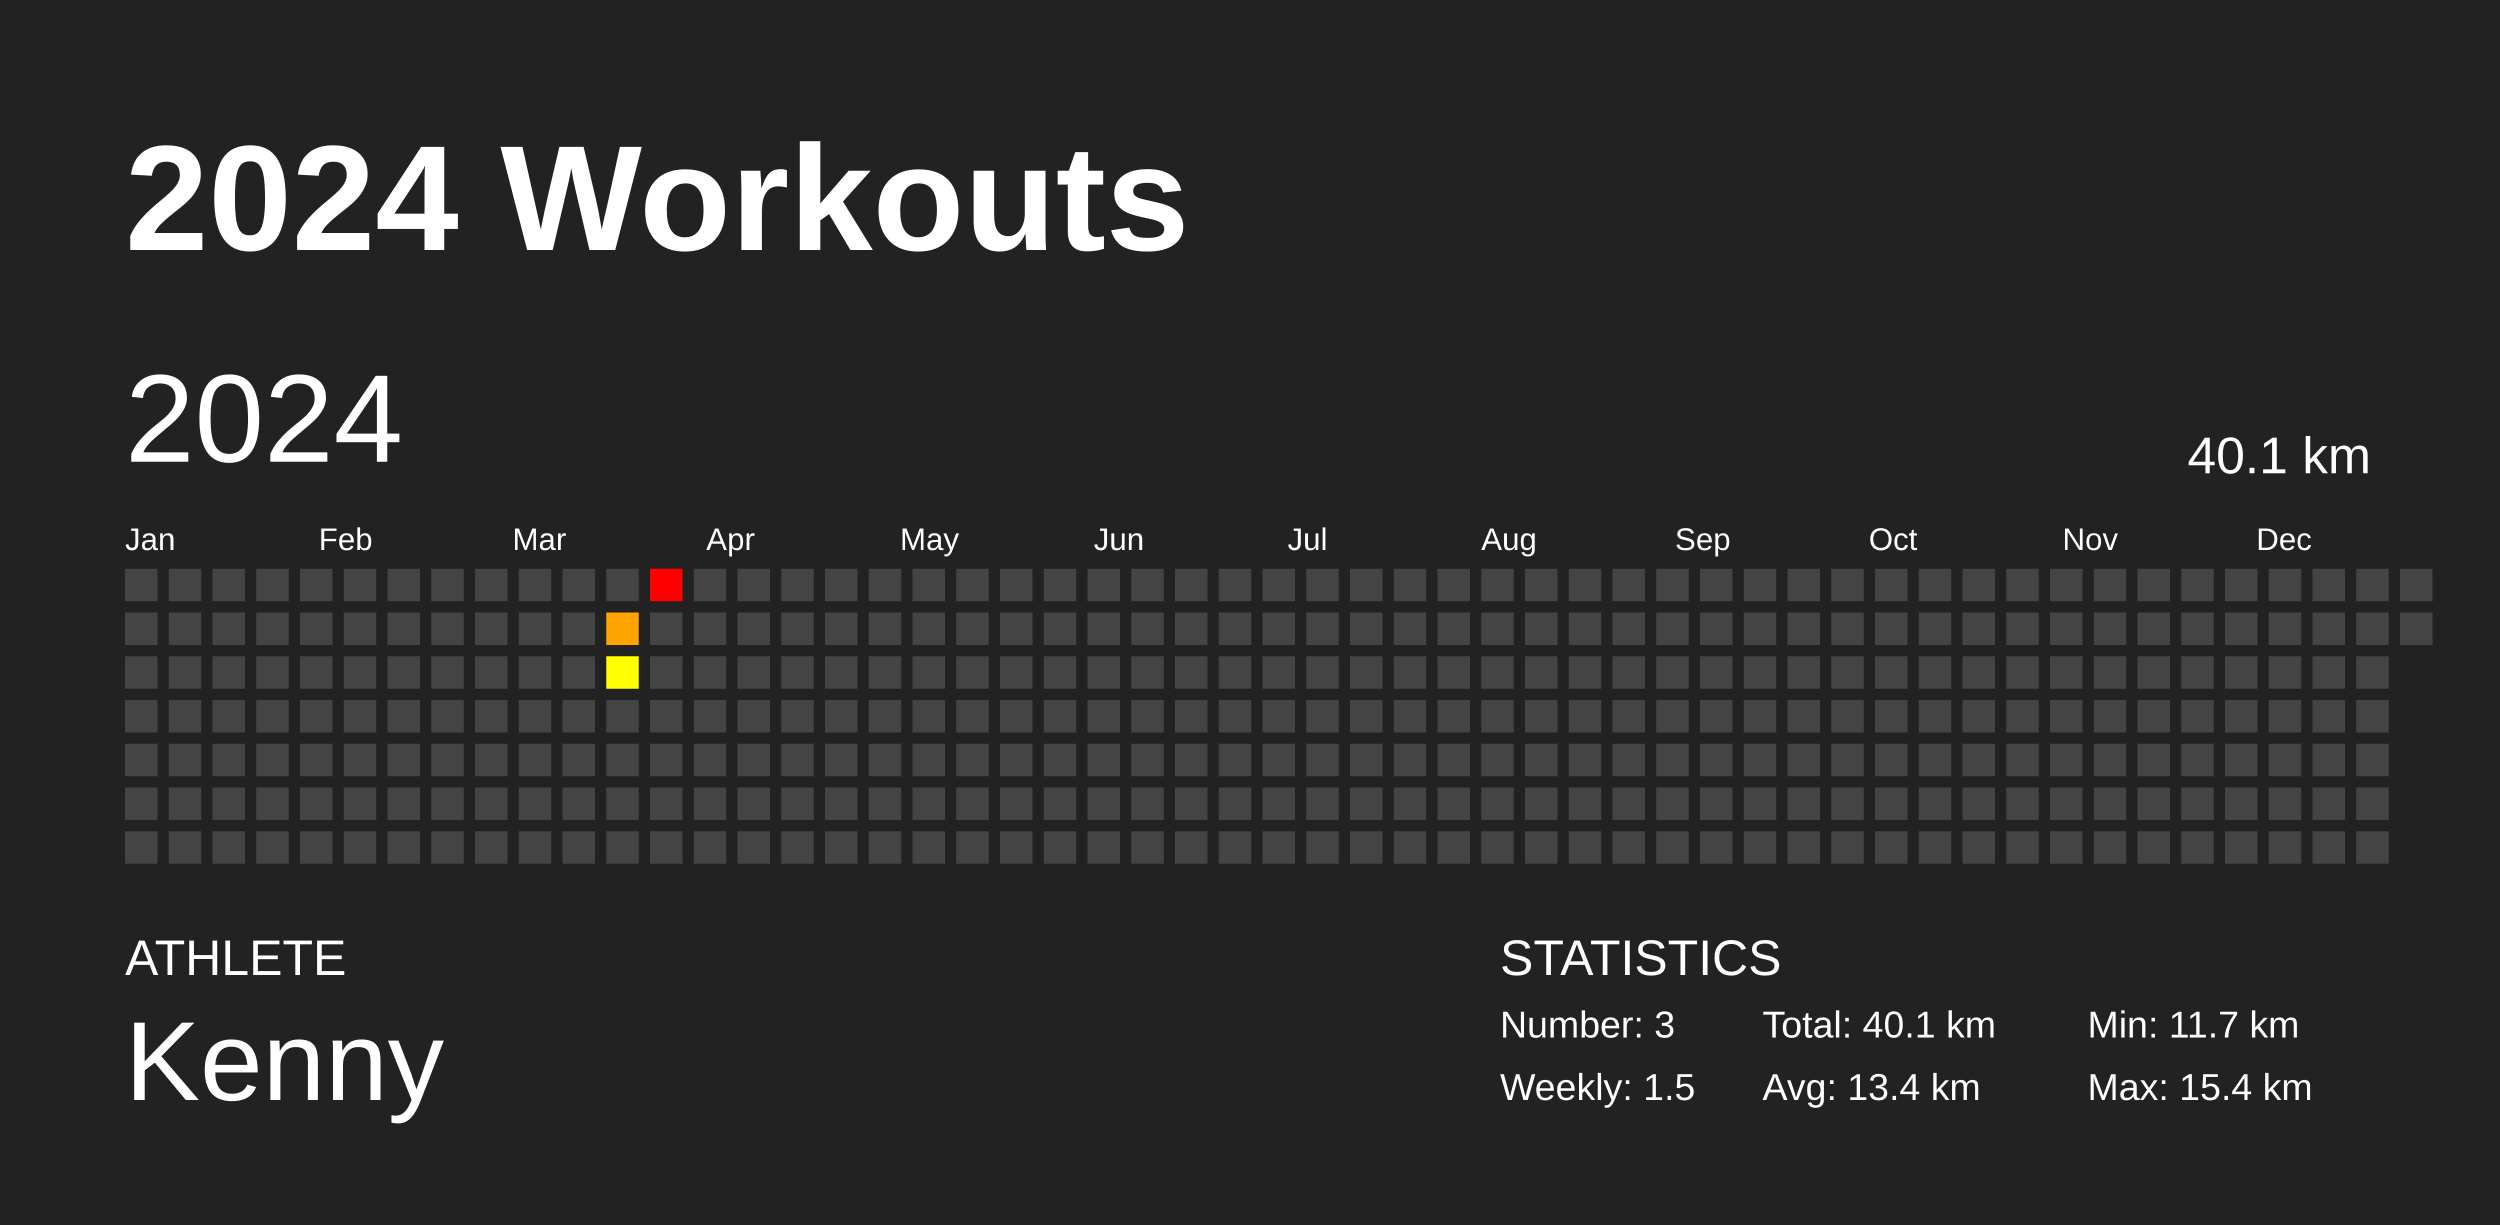
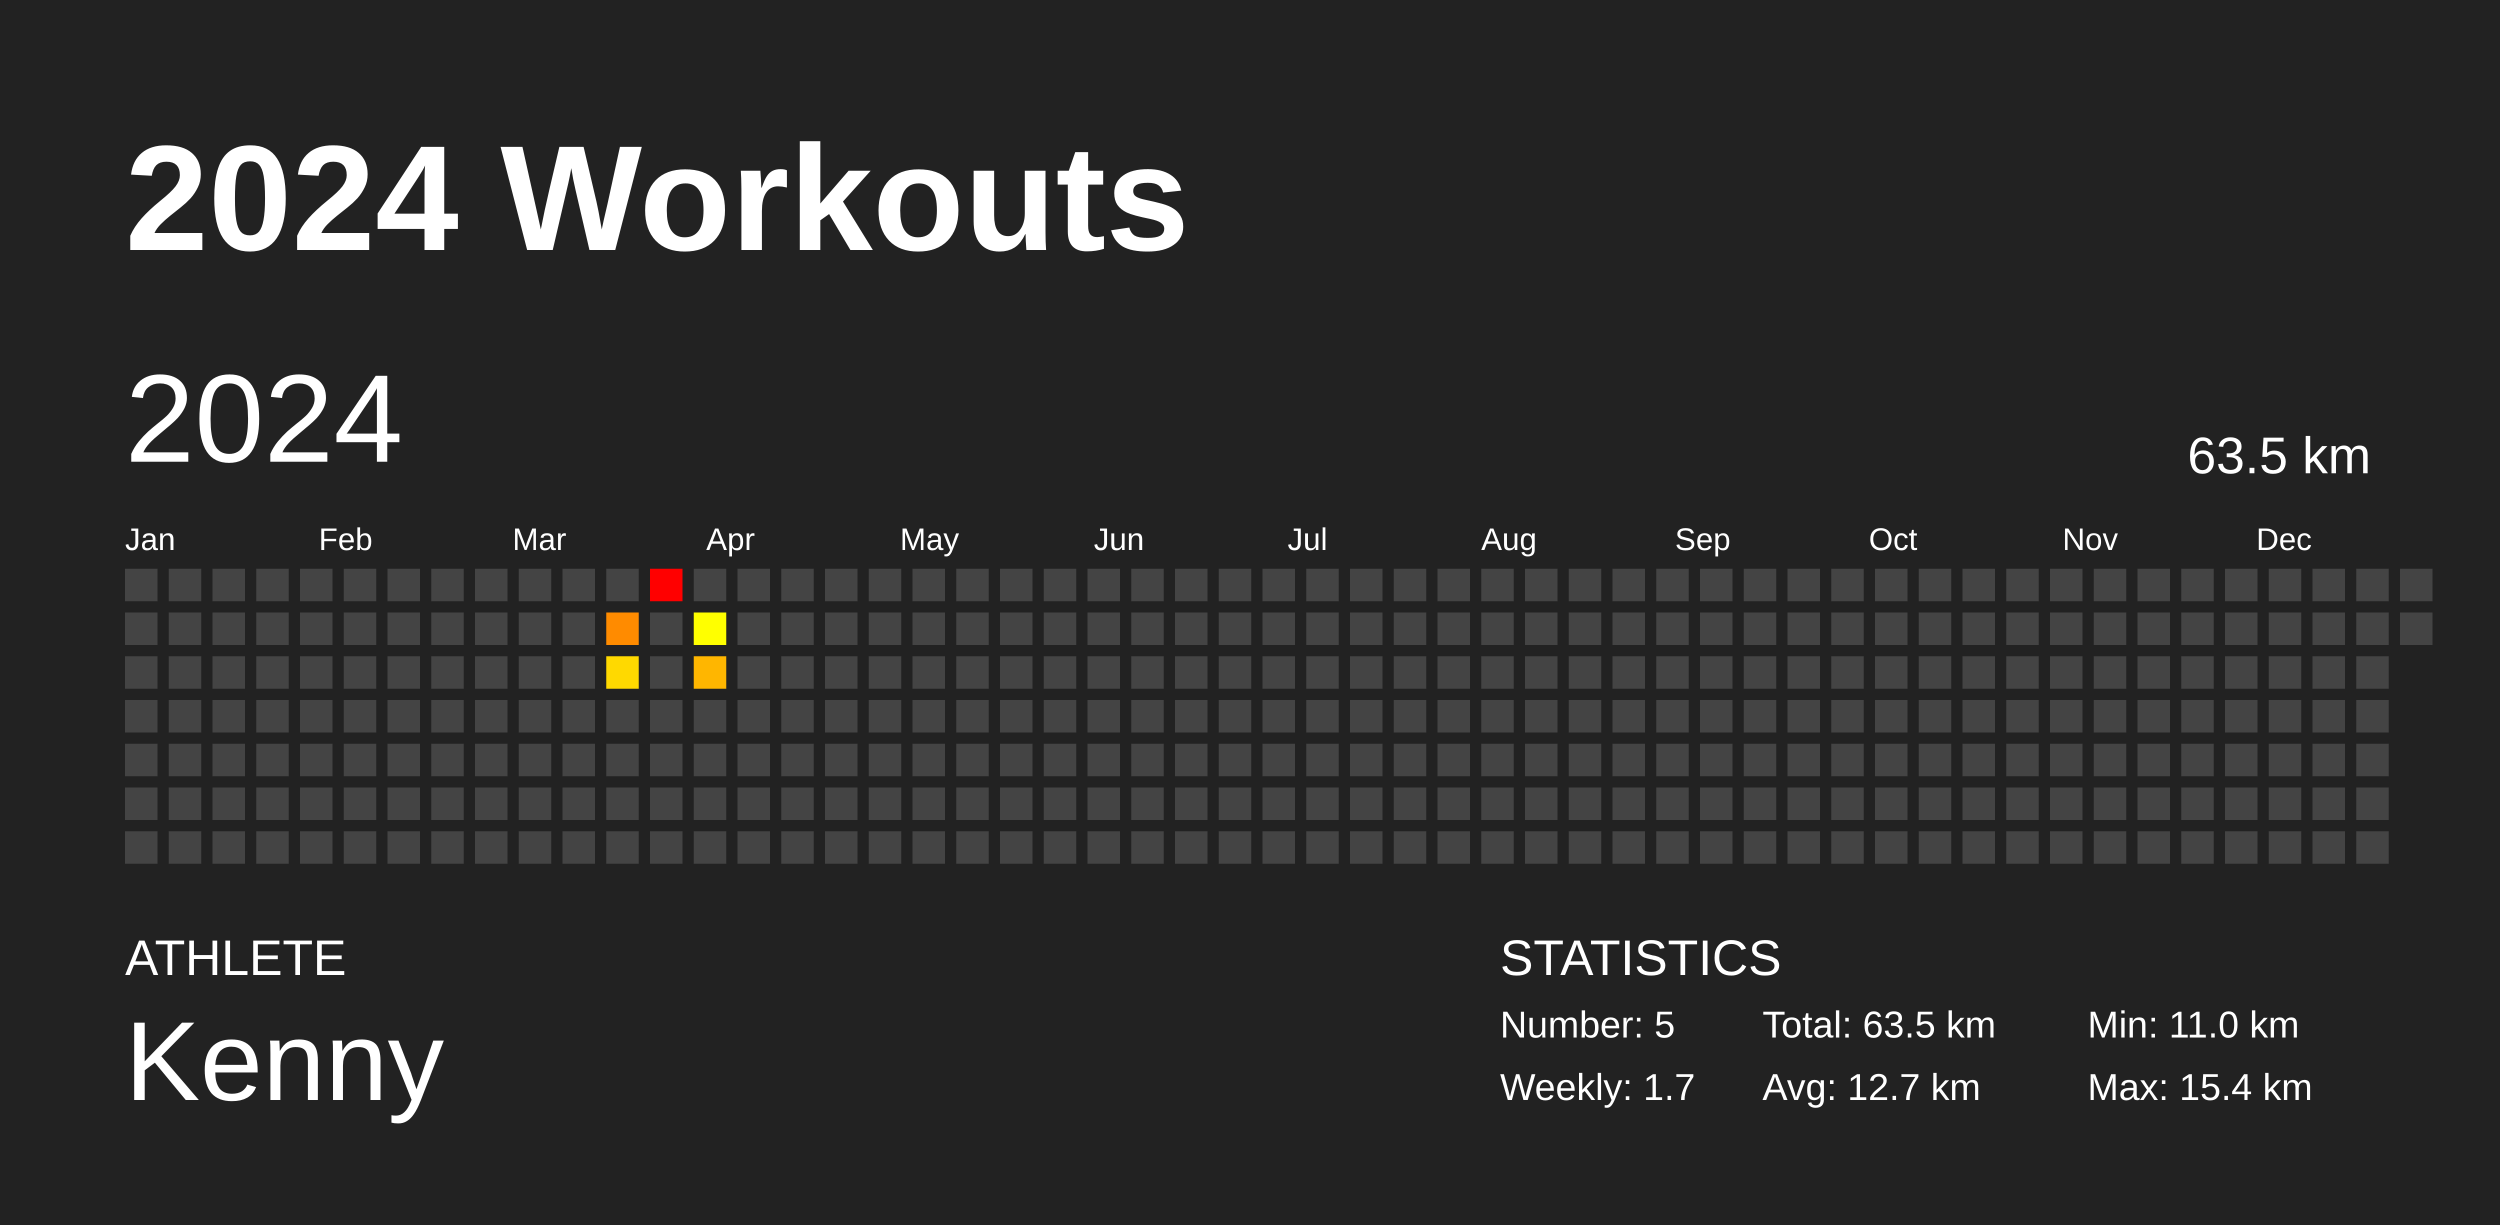
<svg xmlns="http://www.w3.org/2000/svg" baseProfile="full" height="98mm" version="1.1" viewBox="0,0,200,98" width="200mm">
  <defs />
  <rect fill="#222222" height="98" width="200" x="0" y="0" />
  <text fill="#FFFFFF" style="font-size:12px; font-family:Arial; font-weight:bold;" x="10" y="20">2024 Workouts</text>
  <text fill="#FFFFFF" style="font-size:4px; font-family:Arial" x="10" y="78">ATHLETE</text>
  <text fill="#FFFFFF" style="font-size:9px; font-family:Arial" x="10" y="88">Kenny</text>
  <text fill="#FFFFFF" style="font-size:4px; font-family:Arial" x="120" y="78">STATISTICS</text>
-   <text fill="#FFFFFF" style="font-size:3px; font-family:Arial" x="120" y="83">Number: 3</text>
-   <text fill="#FFFFFF" style="font-size:3px; font-family:Arial" x="120" y="88">Weekly: 1.5</text>
-   <text fill="#FFFFFF" style="font-size:3px; font-family:Arial" x="141" y="83">Total: 40.1 km</text>
-   <text fill="#FFFFFF" style="font-size:3px; font-family:Arial" x="141" y="88">Avg: 13.4 km</text>
-   <text fill="#FFFFFF" style="font-size:3px; font-family:Arial" x="167" y="83">Min: 11.7 km</text>
+   <text fill="#FFFFFF" style="font-size:3px; font-family:Arial" x="120" y="83">Number: 5</text>
+   <text fill="#FFFFFF" style="font-size:3px; font-family:Arial" x="120" y="88">Weekly: 1.7</text>
+   <text fill="#FFFFFF" style="font-size:3px; font-family:Arial" x="141" y="83">Total: 63.5 km</text>
+   <text fill="#FFFFFF" style="font-size:3px; font-family:Arial" x="141" y="88">Avg: 12.7 km</text>
+   <text fill="#FFFFFF" style="font-size:3px; font-family:Arial" x="167" y="83">Min: 11.0 km</text>
  <text fill="#FFFFFF" style="font-size:3px; font-family:Arial" x="167" y="88">Max: 15.4 km</text>
  <text dominant-baseline="hanging" fill="#FFFFFF" style="font-size:10.0px; font-family:Arial;" x="10" y="30">2024</text>
-   <text dominant-baseline="hanging" fill="#FFFFFF" style="font-size:4.125px; font-family:Arial;" x="175" y="35">40.1 km</text>
+   <text dominant-baseline="hanging" fill="#FFFFFF" style="font-size:4.125px; font-family:Arial;" x="175" y="35">63.5 km</text>
  <text fill="#FFFFFF" style="font-size:2.5px; font-family:Arial" x="10.0" y="44">Jan</text>
  <text fill="#FFFFFF" style="font-size:2.5px; font-family:Arial" x="25.5" y="44">Feb</text>
  <text fill="#FFFFFF" style="font-size:2.5px; font-family:Arial" x="41.0" y="44">Mar</text>
  <text fill="#FFFFFF" style="font-size:2.5px; font-family:Arial" x="56.5" y="44">Apr</text>
  <text fill="#FFFFFF" style="font-size:2.5px; font-family:Arial" x="72.0" y="44">May</text>
  <text fill="#FFFFFF" style="font-size:2.5px; font-family:Arial" x="87.5" y="44">Jun</text>
  <text fill="#FFFFFF" style="font-size:2.5px; font-family:Arial" x="103.0" y="44">Jul</text>
  <text fill="#FFFFFF" style="font-size:2.5px; font-family:Arial" x="118.5" y="44">Aug</text>
  <text fill="#FFFFFF" style="font-size:2.5px; font-family:Arial" x="134.0" y="44">Sep</text>
  <text fill="#FFFFFF" style="font-size:2.5px; font-family:Arial" x="149.5" y="44">Oct</text>
  <text fill="#FFFFFF" style="font-size:2.5px; font-family:Arial" x="165.0" y="44">Nov</text>
  <text fill="#FFFFFF" style="font-size:2.5px; font-family:Arial" x="180.5" y="44">Dec</text>
  <rect fill="#444444" height="2.6" width="2.6" x="10.0" y="45.5" />
  <rect fill="#444444" height="2.6" width="2.6" x="10.0" y="49.0" />
  <rect fill="#444444" height="2.6" width="2.6" x="10.0" y="52.5" />
  <rect fill="#444444" height="2.6" width="2.6" x="10.0" y="56.0" />
  <rect fill="#444444" height="2.6" width="2.6" x="10.0" y="59.5" />
  <rect fill="#444444" height="2.6" width="2.6" x="10.0" y="63.0" />
  <rect fill="#444444" height="2.6" width="2.6" x="10.0" y="66.5" />
  <rect fill="#444444" height="2.6" width="2.6" x="13.5" y="45.5" />
  <rect fill="#444444" height="2.6" width="2.6" x="13.5" y="49.0" />
  <rect fill="#444444" height="2.6" width="2.6" x="13.5" y="52.5" />
  <rect fill="#444444" height="2.6" width="2.6" x="13.5" y="56.0" />
  <rect fill="#444444" height="2.6" width="2.6" x="13.5" y="59.5" />
  <rect fill="#444444" height="2.6" width="2.6" x="13.5" y="63.0" />
  <rect fill="#444444" height="2.6" width="2.6" x="13.5" y="66.5" />
  <rect fill="#444444" height="2.6" width="2.6" x="17.0" y="45.5" />
  <rect fill="#444444" height="2.6" width="2.6" x="17.0" y="49.0" />
  <rect fill="#444444" height="2.6" width="2.6" x="17.0" y="52.5" />
  <rect fill="#444444" height="2.6" width="2.6" x="17.0" y="56.0" />
  <rect fill="#444444" height="2.6" width="2.6" x="17.0" y="59.5" />
  <rect fill="#444444" height="2.6" width="2.6" x="17.0" y="63.0" />
  <rect fill="#444444" height="2.6" width="2.6" x="17.0" y="66.5" />
  <rect fill="#444444" height="2.6" width="2.6" x="20.5" y="45.5" />
  <rect fill="#444444" height="2.6" width="2.6" x="20.5" y="49.0" />
  <rect fill="#444444" height="2.6" width="2.6" x="20.5" y="52.5" />
  <rect fill="#444444" height="2.6" width="2.6" x="20.5" y="56.0" />
  <rect fill="#444444" height="2.6" width="2.6" x="20.5" y="59.5" />
  <rect fill="#444444" height="2.6" width="2.6" x="20.5" y="63.0" />
  <rect fill="#444444" height="2.6" width="2.6" x="20.5" y="66.5" />
  <rect fill="#444444" height="2.6" width="2.6" x="24.0" y="45.5" />
  <rect fill="#444444" height="2.6" width="2.6" x="24.0" y="49.0" />
  <rect fill="#444444" height="2.6" width="2.6" x="24.0" y="52.5" />
  <rect fill="#444444" height="2.6" width="2.6" x="24.0" y="56.0" />
  <rect fill="#444444" height="2.6" width="2.6" x="24.0" y="59.5" />
  <rect fill="#444444" height="2.6" width="2.6" x="24.0" y="63.0" />
  <rect fill="#444444" height="2.6" width="2.6" x="24.0" y="66.5" />
  <rect fill="#444444" height="2.6" width="2.6" x="27.5" y="45.5" />
  <rect fill="#444444" height="2.6" width="2.6" x="27.5" y="49.0" />
  <rect fill="#444444" height="2.6" width="2.6" x="27.5" y="52.5" />
  <rect fill="#444444" height="2.6" width="2.6" x="27.5" y="56.0" />
  <rect fill="#444444" height="2.6" width="2.6" x="27.5" y="59.5" />
  <rect fill="#444444" height="2.6" width="2.6" x="27.5" y="63.0" />
  <rect fill="#444444" height="2.6" width="2.6" x="27.5" y="66.5" />
  <rect fill="#444444" height="2.6" width="2.6" x="31.0" y="45.5" />
  <rect fill="#444444" height="2.6" width="2.6" x="31.0" y="49.0" />
  <rect fill="#444444" height="2.6" width="2.6" x="31.0" y="52.5" />
  <rect fill="#444444" height="2.6" width="2.6" x="31.0" y="56.0" />
  <rect fill="#444444" height="2.6" width="2.6" x="31.0" y="59.5" />
  <rect fill="#444444" height="2.6" width="2.6" x="31.0" y="63.0" />
  <rect fill="#444444" height="2.6" width="2.6" x="31.0" y="66.5" />
  <rect fill="#444444" height="2.6" width="2.6" x="34.5" y="45.5" />
  <rect fill="#444444" height="2.6" width="2.6" x="34.5" y="49.0" />
  <rect fill="#444444" height="2.6" width="2.6" x="34.5" y="52.5" />
  <rect fill="#444444" height="2.6" width="2.6" x="34.5" y="56.0" />
  <rect fill="#444444" height="2.6" width="2.6" x="34.5" y="59.5" />
  <rect fill="#444444" height="2.6" width="2.6" x="34.5" y="63.0" />
  <rect fill="#444444" height="2.6" width="2.6" x="34.5" y="66.5" />
  <rect fill="#444444" height="2.6" width="2.6" x="38.0" y="45.5" />
  <rect fill="#444444" height="2.6" width="2.6" x="38.0" y="49.0" />
  <rect fill="#444444" height="2.6" width="2.6" x="38.0" y="52.5" />
  <rect fill="#444444" height="2.6" width="2.6" x="38.0" y="56.0" />
  <rect fill="#444444" height="2.6" width="2.6" x="38.0" y="59.5" />
  <rect fill="#444444" height="2.6" width="2.6" x="38.0" y="63.0" />
  <rect fill="#444444" height="2.6" width="2.6" x="38.0" y="66.5" />
  <rect fill="#444444" height="2.6" width="2.6" x="41.5" y="45.5" />
  <rect fill="#444444" height="2.6" width="2.6" x="41.5" y="49.0" />
  <rect fill="#444444" height="2.6" width="2.6" x="41.5" y="52.5" />
  <rect fill="#444444" height="2.6" width="2.6" x="41.5" y="56.0" />
  <rect fill="#444444" height="2.6" width="2.6" x="41.5" y="59.5" />
  <rect fill="#444444" height="2.6" width="2.6" x="41.5" y="63.0" />
  <rect fill="#444444" height="2.6" width="2.6" x="41.5" y="66.5" />
  <rect fill="#444444" height="2.6" width="2.6" x="45.0" y="45.5" />
  <rect fill="#444444" height="2.6" width="2.6" x="45.0" y="49.0" />
  <rect fill="#444444" height="2.6" width="2.6" x="45.0" y="52.5" />
  <rect fill="#444444" height="2.6" width="2.6" x="45.0" y="56.0" />
  <rect fill="#444444" height="2.6" width="2.6" x="45.0" y="59.5" />
  <rect fill="#444444" height="2.6" width="2.6" x="45.0" y="63.0" />
  <rect fill="#444444" height="2.6" width="2.6" x="45.0" y="66.5" />
  <rect fill="#444444" height="2.6" width="2.6" x="48.5" y="45.5" />
-   <rect fill="#ffa300" height="2.6" width="2.6" x="48.5" y="49.0" />
-   <rect fill="#ffff00" height="2.6" width="2.6" x="48.5" y="52.5" />
+   <rect fill="#ff8b00" height="2.6" width="2.6" x="48.5" y="49.0" />
+   <rect fill="#ffd900" height="2.6" width="2.6" x="48.5" y="52.5" />
  <rect fill="#444444" height="2.6" width="2.6" x="48.5" y="56.0" />
  <rect fill="#444444" height="2.6" width="2.6" x="48.5" y="59.5" />
  <rect fill="#444444" height="2.6" width="2.6" x="48.5" y="63.0" />
  <rect fill="#444444" height="2.6" width="2.6" x="48.5" y="66.5" />
  <rect fill="#ff0000" height="2.6" width="2.6" x="52.0" y="45.5" />
  <rect fill="#444444" height="2.6" width="2.6" x="52.0" y="49.0" />
  <rect fill="#444444" height="2.6" width="2.6" x="52.0" y="52.5" />
  <rect fill="#444444" height="2.6" width="2.6" x="52.0" y="56.0" />
  <rect fill="#444444" height="2.6" width="2.6" x="52.0" y="59.5" />
  <rect fill="#444444" height="2.6" width="2.6" x="52.0" y="63.0" />
  <rect fill="#444444" height="2.6" width="2.6" x="52.0" y="66.5" />
  <rect fill="#444444" height="2.6" width="2.6" x="55.5" y="45.5" />
-   <rect fill="#444444" height="2.6" width="2.6" x="55.5" y="49.0" />
-   <rect fill="#444444" height="2.6" width="2.6" x="55.5" y="52.5" />
+   <rect fill="#ffff00" height="2.6" width="2.6" x="55.5" y="49.0" />
+   <rect fill="#ffb600" height="2.6" width="2.6" x="55.5" y="52.5" />
  <rect fill="#444444" height="2.6" width="2.6" x="55.5" y="56.0" />
  <rect fill="#444444" height="2.6" width="2.6" x="55.5" y="59.5" />
  <rect fill="#444444" height="2.6" width="2.6" x="55.5" y="63.0" />
  <rect fill="#444444" height="2.6" width="2.6" x="55.5" y="66.5" />
  <rect fill="#444444" height="2.6" width="2.6" x="59.0" y="45.5" />
  <rect fill="#444444" height="2.6" width="2.6" x="59.0" y="49.0" />
  <rect fill="#444444" height="2.6" width="2.6" x="59.0" y="52.5" />
  <rect fill="#444444" height="2.6" width="2.6" x="59.0" y="56.0" />
  <rect fill="#444444" height="2.6" width="2.6" x="59.0" y="59.5" />
  <rect fill="#444444" height="2.6" width="2.6" x="59.0" y="63.0" />
  <rect fill="#444444" height="2.6" width="2.6" x="59.0" y="66.5" />
  <rect fill="#444444" height="2.6" width="2.6" x="62.5" y="45.5" />
  <rect fill="#444444" height="2.6" width="2.6" x="62.5" y="49.0" />
  <rect fill="#444444" height="2.6" width="2.6" x="62.5" y="52.5" />
  <rect fill="#444444" height="2.6" width="2.6" x="62.5" y="56.0" />
  <rect fill="#444444" height="2.6" width="2.6" x="62.5" y="59.5" />
  <rect fill="#444444" height="2.6" width="2.6" x="62.5" y="63.0" />
  <rect fill="#444444" height="2.6" width="2.6" x="62.5" y="66.5" />
  <rect fill="#444444" height="2.6" width="2.6" x="66.0" y="45.5" />
  <rect fill="#444444" height="2.6" width="2.6" x="66.0" y="49.0" />
  <rect fill="#444444" height="2.6" width="2.6" x="66.0" y="52.5" />
  <rect fill="#444444" height="2.6" width="2.6" x="66.0" y="56.0" />
  <rect fill="#444444" height="2.6" width="2.6" x="66.0" y="59.5" />
  <rect fill="#444444" height="2.6" width="2.6" x="66.0" y="63.0" />
  <rect fill="#444444" height="2.6" width="2.6" x="66.0" y="66.5" />
  <rect fill="#444444" height="2.6" width="2.6" x="69.5" y="45.5" />
  <rect fill="#444444" height="2.6" width="2.6" x="69.5" y="49.0" />
  <rect fill="#444444" height="2.6" width="2.6" x="69.5" y="52.5" />
  <rect fill="#444444" height="2.6" width="2.6" x="69.5" y="56.0" />
  <rect fill="#444444" height="2.6" width="2.6" x="69.5" y="59.5" />
  <rect fill="#444444" height="2.6" width="2.6" x="69.5" y="63.0" />
  <rect fill="#444444" height="2.6" width="2.6" x="69.5" y="66.5" />
  <rect fill="#444444" height="2.6" width="2.6" x="73.0" y="45.5" />
  <rect fill="#444444" height="2.6" width="2.6" x="73.0" y="49.0" />
  <rect fill="#444444" height="2.6" width="2.6" x="73.0" y="52.5" />
  <rect fill="#444444" height="2.6" width="2.6" x="73.0" y="56.0" />
  <rect fill="#444444" height="2.6" width="2.6" x="73.0" y="59.5" />
  <rect fill="#444444" height="2.6" width="2.6" x="73.0" y="63.0" />
  <rect fill="#444444" height="2.6" width="2.6" x="73.0" y="66.5" />
  <rect fill="#444444" height="2.6" width="2.6" x="76.5" y="45.5" />
  <rect fill="#444444" height="2.6" width="2.6" x="76.5" y="49.0" />
  <rect fill="#444444" height="2.6" width="2.6" x="76.5" y="52.5" />
  <rect fill="#444444" height="2.6" width="2.6" x="76.5" y="56.0" />
  <rect fill="#444444" height="2.6" width="2.6" x="76.5" y="59.5" />
  <rect fill="#444444" height="2.6" width="2.6" x="76.5" y="63.0" />
  <rect fill="#444444" height="2.6" width="2.6" x="76.5" y="66.5" />
  <rect fill="#444444" height="2.6" width="2.6" x="80.0" y="45.5" />
  <rect fill="#444444" height="2.6" width="2.6" x="80.0" y="49.0" />
  <rect fill="#444444" height="2.6" width="2.6" x="80.0" y="52.5" />
  <rect fill="#444444" height="2.6" width="2.6" x="80.0" y="56.0" />
  <rect fill="#444444" height="2.6" width="2.6" x="80.0" y="59.5" />
  <rect fill="#444444" height="2.6" width="2.6" x="80.0" y="63.0" />
  <rect fill="#444444" height="2.6" width="2.6" x="80.0" y="66.5" />
  <rect fill="#444444" height="2.6" width="2.6" x="83.5" y="45.5" />
  <rect fill="#444444" height="2.6" width="2.6" x="83.5" y="49.0" />
  <rect fill="#444444" height="2.6" width="2.6" x="83.5" y="52.5" />
  <rect fill="#444444" height="2.6" width="2.6" x="83.5" y="56.0" />
  <rect fill="#444444" height="2.6" width="2.6" x="83.5" y="59.5" />
  <rect fill="#444444" height="2.6" width="2.6" x="83.5" y="63.0" />
  <rect fill="#444444" height="2.6" width="2.6" x="83.5" y="66.5" />
  <rect fill="#444444" height="2.6" width="2.6" x="87.0" y="45.5" />
  <rect fill="#444444" height="2.6" width="2.6" x="87.0" y="49.0" />
  <rect fill="#444444" height="2.6" width="2.6" x="87.0" y="52.5" />
  <rect fill="#444444" height="2.6" width="2.6" x="87.0" y="56.0" />
  <rect fill="#444444" height="2.6" width="2.6" x="87.0" y="59.5" />
  <rect fill="#444444" height="2.6" width="2.6" x="87.0" y="63.0" />
  <rect fill="#444444" height="2.6" width="2.6" x="87.0" y="66.5" />
  <rect fill="#444444" height="2.6" width="2.6" x="90.5" y="45.5" />
  <rect fill="#444444" height="2.6" width="2.6" x="90.5" y="49.0" />
  <rect fill="#444444" height="2.6" width="2.6" x="90.5" y="52.5" />
  <rect fill="#444444" height="2.6" width="2.6" x="90.5" y="56.0" />
  <rect fill="#444444" height="2.6" width="2.6" x="90.5" y="59.5" />
  <rect fill="#444444" height="2.6" width="2.6" x="90.5" y="63.0" />
  <rect fill="#444444" height="2.6" width="2.6" x="90.5" y="66.5" />
  <rect fill="#444444" height="2.6" width="2.6" x="94.0" y="45.5" />
  <rect fill="#444444" height="2.6" width="2.6" x="94.0" y="49.0" />
  <rect fill="#444444" height="2.6" width="2.6" x="94.0" y="52.5" />
  <rect fill="#444444" height="2.6" width="2.6" x="94.0" y="56.0" />
  <rect fill="#444444" height="2.6" width="2.6" x="94.0" y="59.5" />
  <rect fill="#444444" height="2.6" width="2.6" x="94.0" y="63.0" />
  <rect fill="#444444" height="2.6" width="2.6" x="94.0" y="66.5" />
  <rect fill="#444444" height="2.6" width="2.6" x="97.5" y="45.5" />
  <rect fill="#444444" height="2.6" width="2.6" x="97.5" y="49.0" />
  <rect fill="#444444" height="2.6" width="2.6" x="97.5" y="52.5" />
  <rect fill="#444444" height="2.6" width="2.6" x="97.5" y="56.0" />
  <rect fill="#444444" height="2.6" width="2.6" x="97.5" y="59.5" />
  <rect fill="#444444" height="2.6" width="2.6" x="97.5" y="63.0" />
  <rect fill="#444444" height="2.6" width="2.6" x="97.5" y="66.5" />
  <rect fill="#444444" height="2.6" width="2.6" x="101.0" y="45.5" />
  <rect fill="#444444" height="2.6" width="2.6" x="101.0" y="49.0" />
  <rect fill="#444444" height="2.6" width="2.6" x="101.0" y="52.5" />
  <rect fill="#444444" height="2.6" width="2.6" x="101.0" y="56.0" />
  <rect fill="#444444" height="2.6" width="2.6" x="101.0" y="59.5" />
  <rect fill="#444444" height="2.6" width="2.6" x="101.0" y="63.0" />
  <rect fill="#444444" height="2.6" width="2.6" x="101.0" y="66.5" />
  <rect fill="#444444" height="2.6" width="2.6" x="104.5" y="45.5" />
  <rect fill="#444444" height="2.6" width="2.6" x="104.5" y="49.0" />
  <rect fill="#444444" height="2.6" width="2.6" x="104.5" y="52.5" />
  <rect fill="#444444" height="2.6" width="2.6" x="104.5" y="56.0" />
  <rect fill="#444444" height="2.6" width="2.6" x="104.5" y="59.5" />
  <rect fill="#444444" height="2.6" width="2.6" x="104.5" y="63.0" />
  <rect fill="#444444" height="2.6" width="2.6" x="104.5" y="66.5" />
  <rect fill="#444444" height="2.6" width="2.6" x="108.0" y="45.5" />
  <rect fill="#444444" height="2.6" width="2.6" x="108.0" y="49.0" />
  <rect fill="#444444" height="2.6" width="2.6" x="108.0" y="52.5" />
  <rect fill="#444444" height="2.6" width="2.6" x="108.0" y="56.0" />
  <rect fill="#444444" height="2.6" width="2.6" x="108.0" y="59.5" />
  <rect fill="#444444" height="2.6" width="2.6" x="108.0" y="63.0" />
  <rect fill="#444444" height="2.6" width="2.6" x="108.0" y="66.5" />
  <rect fill="#444444" height="2.6" width="2.6" x="111.5" y="45.5" />
  <rect fill="#444444" height="2.6" width="2.6" x="111.5" y="49.0" />
  <rect fill="#444444" height="2.6" width="2.6" x="111.5" y="52.5" />
  <rect fill="#444444" height="2.6" width="2.6" x="111.5" y="56.0" />
  <rect fill="#444444" height="2.6" width="2.6" x="111.5" y="59.5" />
  <rect fill="#444444" height="2.6" width="2.6" x="111.5" y="63.0" />
  <rect fill="#444444" height="2.6" width="2.6" x="111.5" y="66.5" />
  <rect fill="#444444" height="2.6" width="2.6" x="115.0" y="45.5" />
  <rect fill="#444444" height="2.6" width="2.6" x="115.0" y="49.0" />
  <rect fill="#444444" height="2.6" width="2.6" x="115.0" y="52.5" />
  <rect fill="#444444" height="2.6" width="2.6" x="115.0" y="56.0" />
  <rect fill="#444444" height="2.6" width="2.6" x="115.0" y="59.5" />
  <rect fill="#444444" height="2.6" width="2.6" x="115.0" y="63.0" />
  <rect fill="#444444" height="2.6" width="2.6" x="115.0" y="66.5" />
  <rect fill="#444444" height="2.6" width="2.6" x="118.5" y="45.5" />
  <rect fill="#444444" height="2.6" width="2.6" x="118.5" y="49.0" />
  <rect fill="#444444" height="2.6" width="2.6" x="118.5" y="52.5" />
  <rect fill="#444444" height="2.6" width="2.6" x="118.5" y="56.0" />
  <rect fill="#444444" height="2.6" width="2.6" x="118.5" y="59.5" />
  <rect fill="#444444" height="2.6" width="2.6" x="118.5" y="63.0" />
  <rect fill="#444444" height="2.6" width="2.6" x="118.5" y="66.5" />
  <rect fill="#444444" height="2.6" width="2.6" x="122.0" y="45.5" />
  <rect fill="#444444" height="2.6" width="2.6" x="122.0" y="49.0" />
  <rect fill="#444444" height="2.6" width="2.6" x="122.0" y="52.5" />
  <rect fill="#444444" height="2.6" width="2.6" x="122.0" y="56.0" />
  <rect fill="#444444" height="2.6" width="2.6" x="122.0" y="59.5" />
  <rect fill="#444444" height="2.6" width="2.6" x="122.0" y="63.0" />
  <rect fill="#444444" height="2.6" width="2.6" x="122.0" y="66.5" />
  <rect fill="#444444" height="2.6" width="2.6" x="125.5" y="45.5" />
  <rect fill="#444444" height="2.6" width="2.6" x="125.5" y="49.0" />
  <rect fill="#444444" height="2.6" width="2.6" x="125.5" y="52.5" />
  <rect fill="#444444" height="2.6" width="2.6" x="125.5" y="56.0" />
  <rect fill="#444444" height="2.6" width="2.6" x="125.5" y="59.5" />
  <rect fill="#444444" height="2.6" width="2.6" x="125.5" y="63.0" />
  <rect fill="#444444" height="2.6" width="2.6" x="125.5" y="66.5" />
  <rect fill="#444444" height="2.6" width="2.6" x="129.0" y="45.5" />
  <rect fill="#444444" height="2.6" width="2.6" x="129.0" y="49.0" />
  <rect fill="#444444" height="2.6" width="2.6" x="129.0" y="52.5" />
  <rect fill="#444444" height="2.6" width="2.6" x="129.0" y="56.0" />
  <rect fill="#444444" height="2.6" width="2.6" x="129.0" y="59.5" />
  <rect fill="#444444" height="2.6" width="2.6" x="129.0" y="63.0" />
  <rect fill="#444444" height="2.6" width="2.6" x="129.0" y="66.5" />
  <rect fill="#444444" height="2.6" width="2.6" x="132.5" y="45.5" />
  <rect fill="#444444" height="2.6" width="2.6" x="132.5" y="49.0" />
  <rect fill="#444444" height="2.6" width="2.6" x="132.5" y="52.5" />
  <rect fill="#444444" height="2.6" width="2.6" x="132.5" y="56.0" />
  <rect fill="#444444" height="2.6" width="2.6" x="132.5" y="59.5" />
  <rect fill="#444444" height="2.6" width="2.6" x="132.5" y="63.0" />
  <rect fill="#444444" height="2.6" width="2.6" x="132.5" y="66.5" />
  <rect fill="#444444" height="2.6" width="2.6" x="136.0" y="45.5" />
  <rect fill="#444444" height="2.6" width="2.6" x="136.0" y="49.0" />
  <rect fill="#444444" height="2.6" width="2.6" x="136.0" y="52.5" />
  <rect fill="#444444" height="2.6" width="2.6" x="136.0" y="56.0" />
  <rect fill="#444444" height="2.6" width="2.6" x="136.0" y="59.5" />
  <rect fill="#444444" height="2.6" width="2.6" x="136.0" y="63.0" />
  <rect fill="#444444" height="2.6" width="2.6" x="136.0" y="66.5" />
  <rect fill="#444444" height="2.6" width="2.6" x="139.5" y="45.5" />
  <rect fill="#444444" height="2.6" width="2.6" x="139.5" y="49.0" />
  <rect fill="#444444" height="2.6" width="2.6" x="139.5" y="52.5" />
  <rect fill="#444444" height="2.6" width="2.6" x="139.5" y="56.0" />
  <rect fill="#444444" height="2.6" width="2.6" x="139.5" y="59.5" />
  <rect fill="#444444" height="2.6" width="2.6" x="139.5" y="63.0" />
  <rect fill="#444444" height="2.6" width="2.6" x="139.5" y="66.5" />
  <rect fill="#444444" height="2.6" width="2.6" x="143.0" y="45.5" />
  <rect fill="#444444" height="2.6" width="2.6" x="143.0" y="49.0" />
  <rect fill="#444444" height="2.6" width="2.6" x="143.0" y="52.5" />
  <rect fill="#444444" height="2.6" width="2.6" x="143.0" y="56.0" />
  <rect fill="#444444" height="2.6" width="2.6" x="143.0" y="59.5" />
  <rect fill="#444444" height="2.6" width="2.6" x="143.0" y="63.0" />
  <rect fill="#444444" height="2.6" width="2.6" x="143.0" y="66.5" />
  <rect fill="#444444" height="2.6" width="2.6" x="146.5" y="45.5" />
  <rect fill="#444444" height="2.6" width="2.6" x="146.5" y="49.0" />
  <rect fill="#444444" height="2.6" width="2.6" x="146.5" y="52.5" />
  <rect fill="#444444" height="2.6" width="2.6" x="146.5" y="56.0" />
  <rect fill="#444444" height="2.6" width="2.6" x="146.5" y="59.5" />
  <rect fill="#444444" height="2.6" width="2.6" x="146.5" y="63.0" />
  <rect fill="#444444" height="2.6" width="2.6" x="146.5" y="66.5" />
  <rect fill="#444444" height="2.6" width="2.6" x="150.0" y="45.5" />
  <rect fill="#444444" height="2.6" width="2.6" x="150.0" y="49.0" />
  <rect fill="#444444" height="2.6" width="2.6" x="150.0" y="52.5" />
  <rect fill="#444444" height="2.6" width="2.6" x="150.0" y="56.0" />
  <rect fill="#444444" height="2.6" width="2.6" x="150.0" y="59.5" />
  <rect fill="#444444" height="2.6" width="2.6" x="150.0" y="63.0" />
  <rect fill="#444444" height="2.6" width="2.6" x="150.0" y="66.5" />
  <rect fill="#444444" height="2.6" width="2.6" x="153.5" y="45.5" />
  <rect fill="#444444" height="2.6" width="2.6" x="153.5" y="49.0" />
  <rect fill="#444444" height="2.6" width="2.6" x="153.5" y="52.5" />
  <rect fill="#444444" height="2.6" width="2.6" x="153.5" y="56.0" />
  <rect fill="#444444" height="2.6" width="2.6" x="153.5" y="59.5" />
  <rect fill="#444444" height="2.6" width="2.6" x="153.5" y="63.0" />
  <rect fill="#444444" height="2.6" width="2.6" x="153.5" y="66.5" />
  <rect fill="#444444" height="2.6" width="2.6" x="157.0" y="45.5" />
  <rect fill="#444444" height="2.6" width="2.6" x="157.0" y="49.0" />
  <rect fill="#444444" height="2.6" width="2.6" x="157.0" y="52.5" />
  <rect fill="#444444" height="2.6" width="2.6" x="157.0" y="56.0" />
  <rect fill="#444444" height="2.6" width="2.6" x="157.0" y="59.5" />
  <rect fill="#444444" height="2.6" width="2.6" x="157.0" y="63.0" />
  <rect fill="#444444" height="2.6" width="2.6" x="157.0" y="66.5" />
  <rect fill="#444444" height="2.6" width="2.6" x="160.5" y="45.5" />
  <rect fill="#444444" height="2.6" width="2.6" x="160.5" y="49.0" />
  <rect fill="#444444" height="2.6" width="2.6" x="160.5" y="52.5" />
  <rect fill="#444444" height="2.6" width="2.6" x="160.5" y="56.0" />
  <rect fill="#444444" height="2.6" width="2.6" x="160.5" y="59.5" />
  <rect fill="#444444" height="2.6" width="2.6" x="160.5" y="63.0" />
  <rect fill="#444444" height="2.6" width="2.6" x="160.5" y="66.5" />
  <rect fill="#444444" height="2.6" width="2.6" x="164.0" y="45.5" />
  <rect fill="#444444" height="2.6" width="2.6" x="164.0" y="49.0" />
  <rect fill="#444444" height="2.6" width="2.6" x="164.0" y="52.5" />
  <rect fill="#444444" height="2.6" width="2.6" x="164.0" y="56.0" />
  <rect fill="#444444" height="2.6" width="2.6" x="164.0" y="59.5" />
  <rect fill="#444444" height="2.6" width="2.6" x="164.0" y="63.0" />
  <rect fill="#444444" height="2.6" width="2.6" x="164.0" y="66.5" />
  <rect fill="#444444" height="2.6" width="2.6" x="167.5" y="45.5" />
  <rect fill="#444444" height="2.6" width="2.6" x="167.5" y="49.0" />
  <rect fill="#444444" height="2.6" width="2.6" x="167.5" y="52.5" />
  <rect fill="#444444" height="2.6" width="2.6" x="167.5" y="56.0" />
  <rect fill="#444444" height="2.6" width="2.6" x="167.5" y="59.5" />
  <rect fill="#444444" height="2.6" width="2.6" x="167.5" y="63.0" />
  <rect fill="#444444" height="2.6" width="2.6" x="167.5" y="66.5" />
  <rect fill="#444444" height="2.6" width="2.6" x="171.0" y="45.5" />
  <rect fill="#444444" height="2.6" width="2.6" x="171.0" y="49.0" />
  <rect fill="#444444" height="2.6" width="2.6" x="171.0" y="52.5" />
  <rect fill="#444444" height="2.6" width="2.6" x="171.0" y="56.0" />
  <rect fill="#444444" height="2.6" width="2.6" x="171.0" y="59.5" />
  <rect fill="#444444" height="2.6" width="2.6" x="171.0" y="63.0" />
  <rect fill="#444444" height="2.6" width="2.6" x="171.0" y="66.5" />
  <rect fill="#444444" height="2.6" width="2.6" x="174.5" y="45.5" />
  <rect fill="#444444" height="2.6" width="2.6" x="174.5" y="49.0" />
  <rect fill="#444444" height="2.6" width="2.6" x="174.5" y="52.5" />
  <rect fill="#444444" height="2.6" width="2.6" x="174.5" y="56.0" />
  <rect fill="#444444" height="2.6" width="2.6" x="174.5" y="59.5" />
  <rect fill="#444444" height="2.6" width="2.6" x="174.5" y="63.0" />
  <rect fill="#444444" height="2.6" width="2.6" x="174.5" y="66.5" />
  <rect fill="#444444" height="2.6" width="2.6" x="178.0" y="45.5" />
  <rect fill="#444444" height="2.6" width="2.6" x="178.0" y="49.0" />
  <rect fill="#444444" height="2.6" width="2.6" x="178.0" y="52.5" />
  <rect fill="#444444" height="2.6" width="2.6" x="178.0" y="56.0" />
  <rect fill="#444444" height="2.6" width="2.6" x="178.0" y="59.5" />
  <rect fill="#444444" height="2.6" width="2.6" x="178.0" y="63.0" />
  <rect fill="#444444" height="2.6" width="2.6" x="178.0" y="66.5" />
  <rect fill="#444444" height="2.6" width="2.6" x="181.5" y="45.5" />
  <rect fill="#444444" height="2.6" width="2.6" x="181.5" y="49.0" />
  <rect fill="#444444" height="2.6" width="2.6" x="181.5" y="52.5" />
  <rect fill="#444444" height="2.6" width="2.6" x="181.5" y="56.0" />
  <rect fill="#444444" height="2.6" width="2.6" x="181.5" y="59.5" />
  <rect fill="#444444" height="2.6" width="2.6" x="181.5" y="63.0" />
  <rect fill="#444444" height="2.6" width="2.6" x="181.5" y="66.5" />
  <rect fill="#444444" height="2.6" width="2.6" x="185.0" y="45.5" />
  <rect fill="#444444" height="2.6" width="2.6" x="185.0" y="49.0" />
  <rect fill="#444444" height="2.6" width="2.6" x="185.0" y="52.5" />
  <rect fill="#444444" height="2.6" width="2.6" x="185.0" y="56.0" />
  <rect fill="#444444" height="2.6" width="2.6" x="185.0" y="59.5" />
  <rect fill="#444444" height="2.6" width="2.6" x="185.0" y="63.0" />
  <rect fill="#444444" height="2.6" width="2.6" x="185.0" y="66.5" />
  <rect fill="#444444" height="2.6" width="2.6" x="188.5" y="45.5" />
  <rect fill="#444444" height="2.6" width="2.6" x="188.5" y="49.0" />
  <rect fill="#444444" height="2.6" width="2.6" x="188.5" y="52.5" />
  <rect fill="#444444" height="2.6" width="2.6" x="188.5" y="56.0" />
  <rect fill="#444444" height="2.6" width="2.6" x="188.5" y="59.5" />
  <rect fill="#444444" height="2.6" width="2.6" x="188.5" y="63.0" />
  <rect fill="#444444" height="2.6" width="2.6" x="188.5" y="66.5" />
  <rect fill="#444444" height="2.6" width="2.6" x="192.0" y="45.5" />
  <rect fill="#444444" height="2.6" width="2.6" x="192.0" y="49.0" />
</svg>
